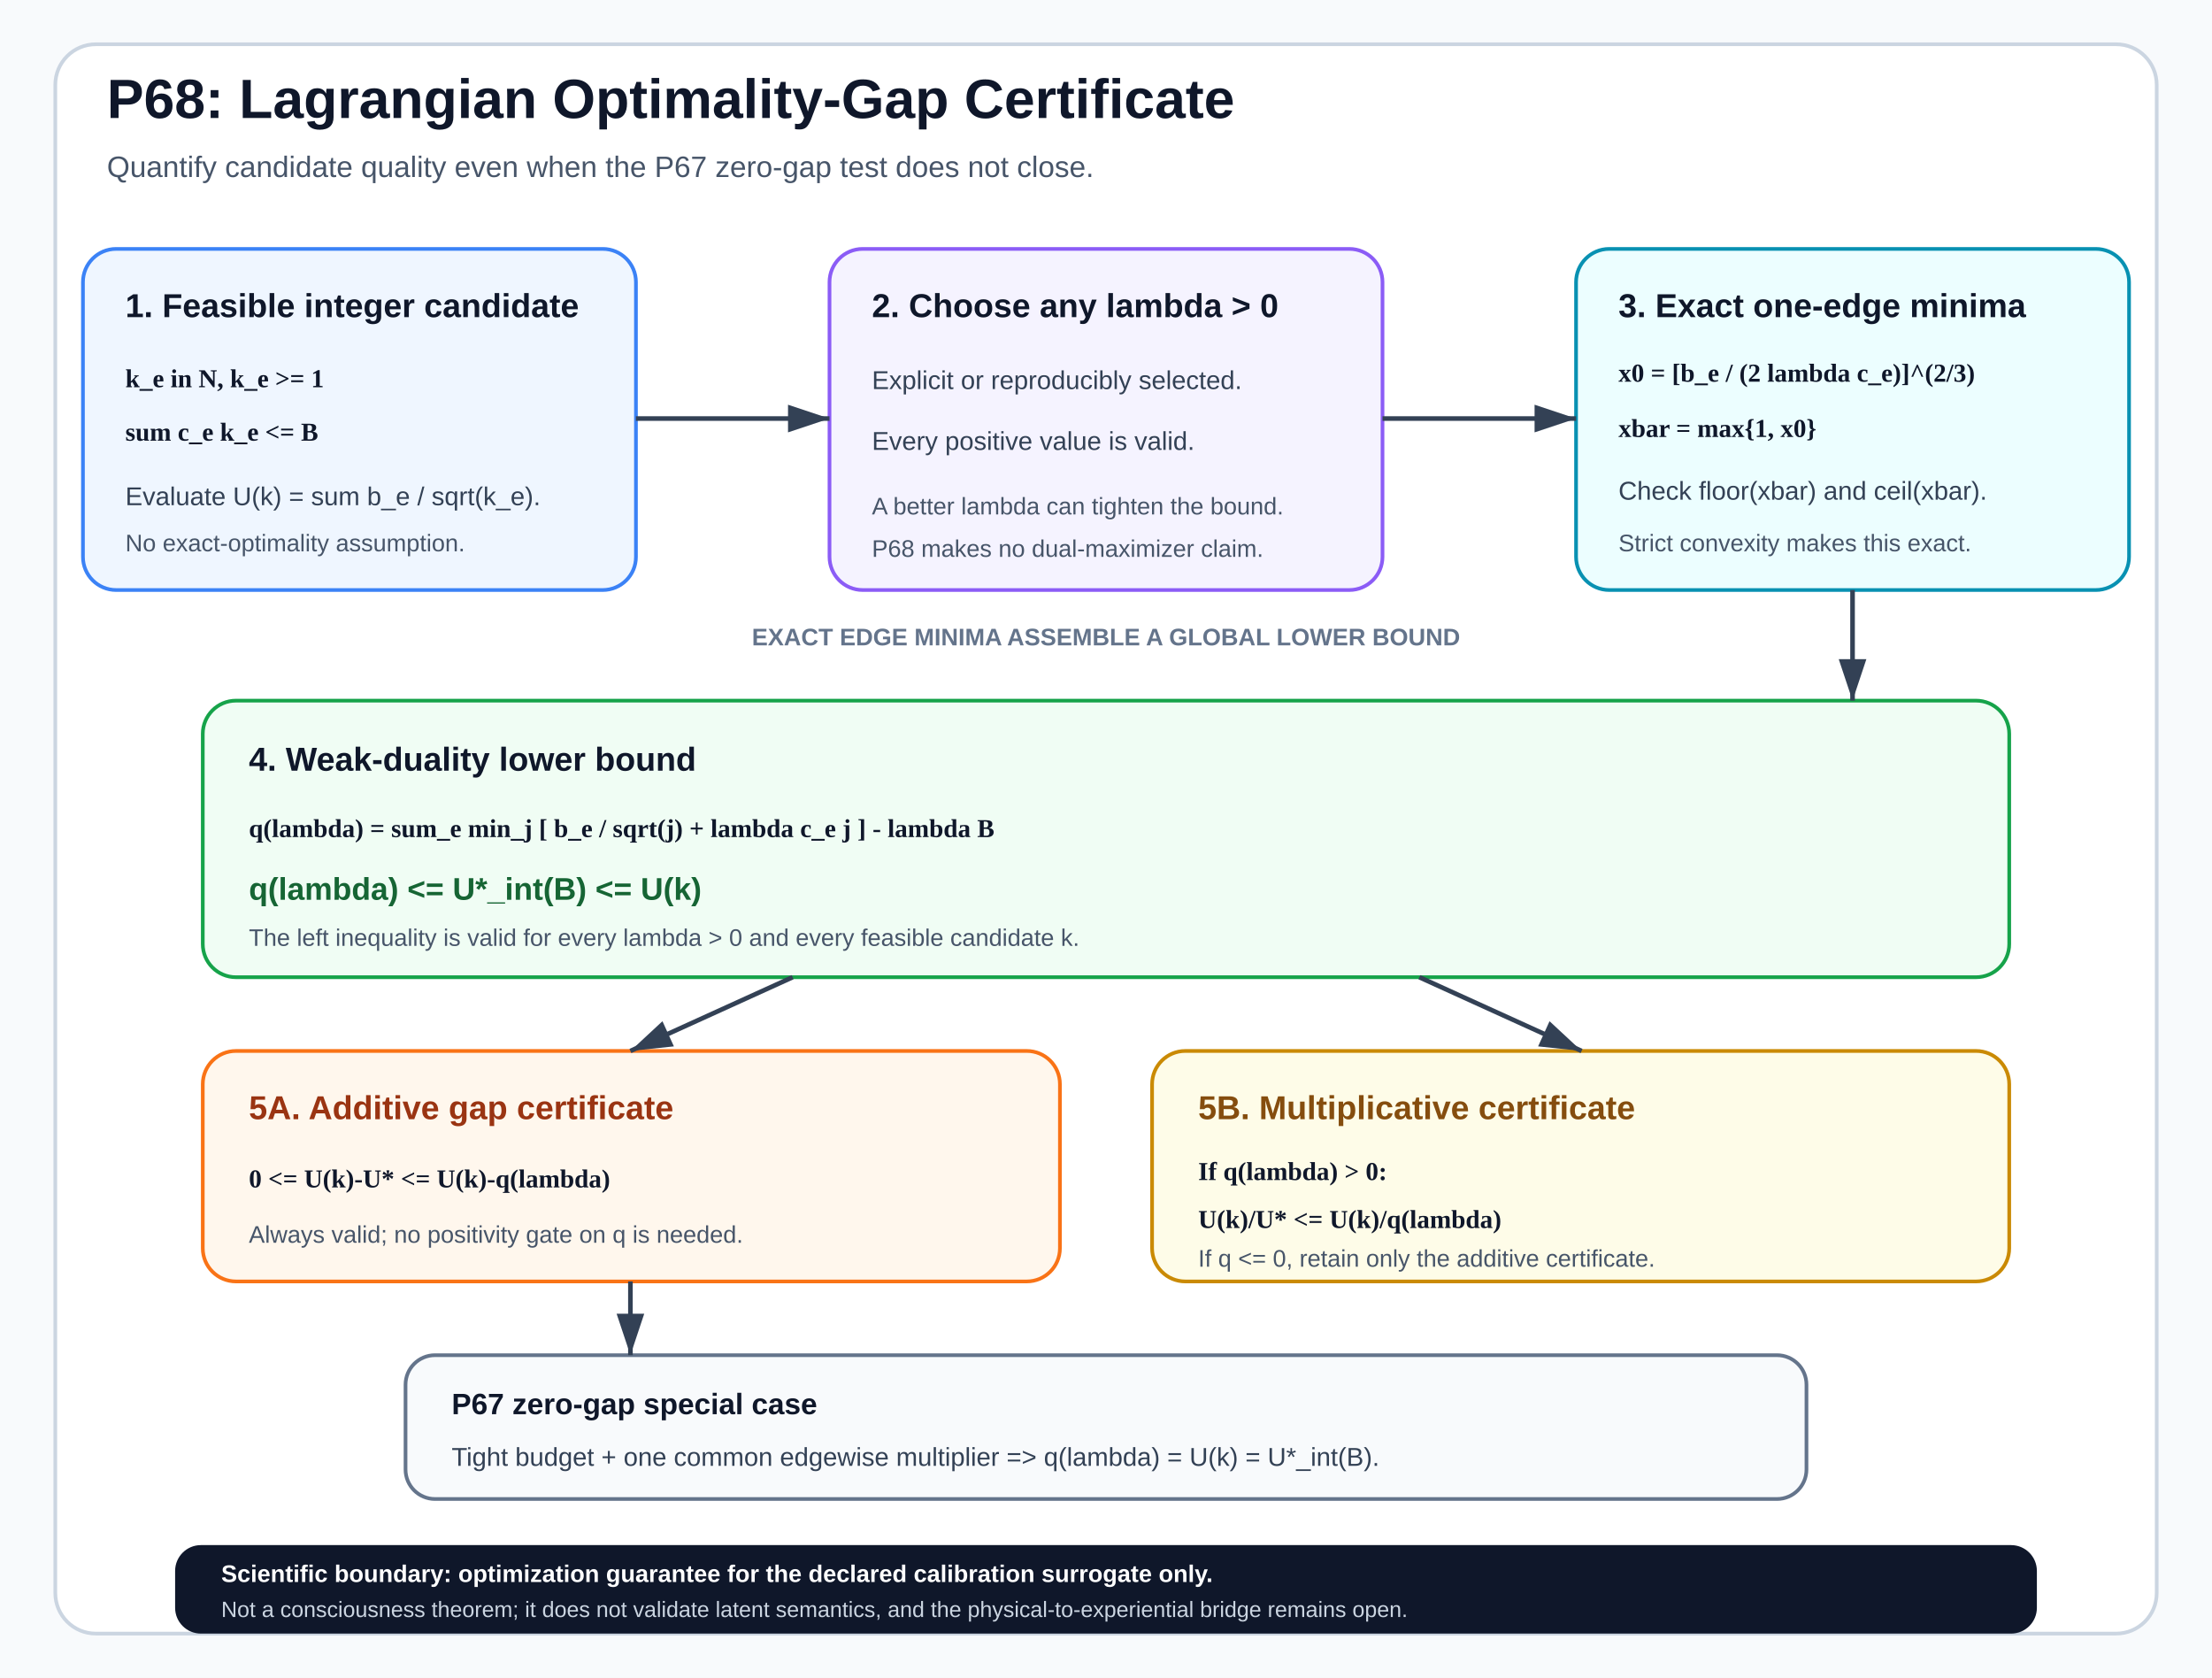
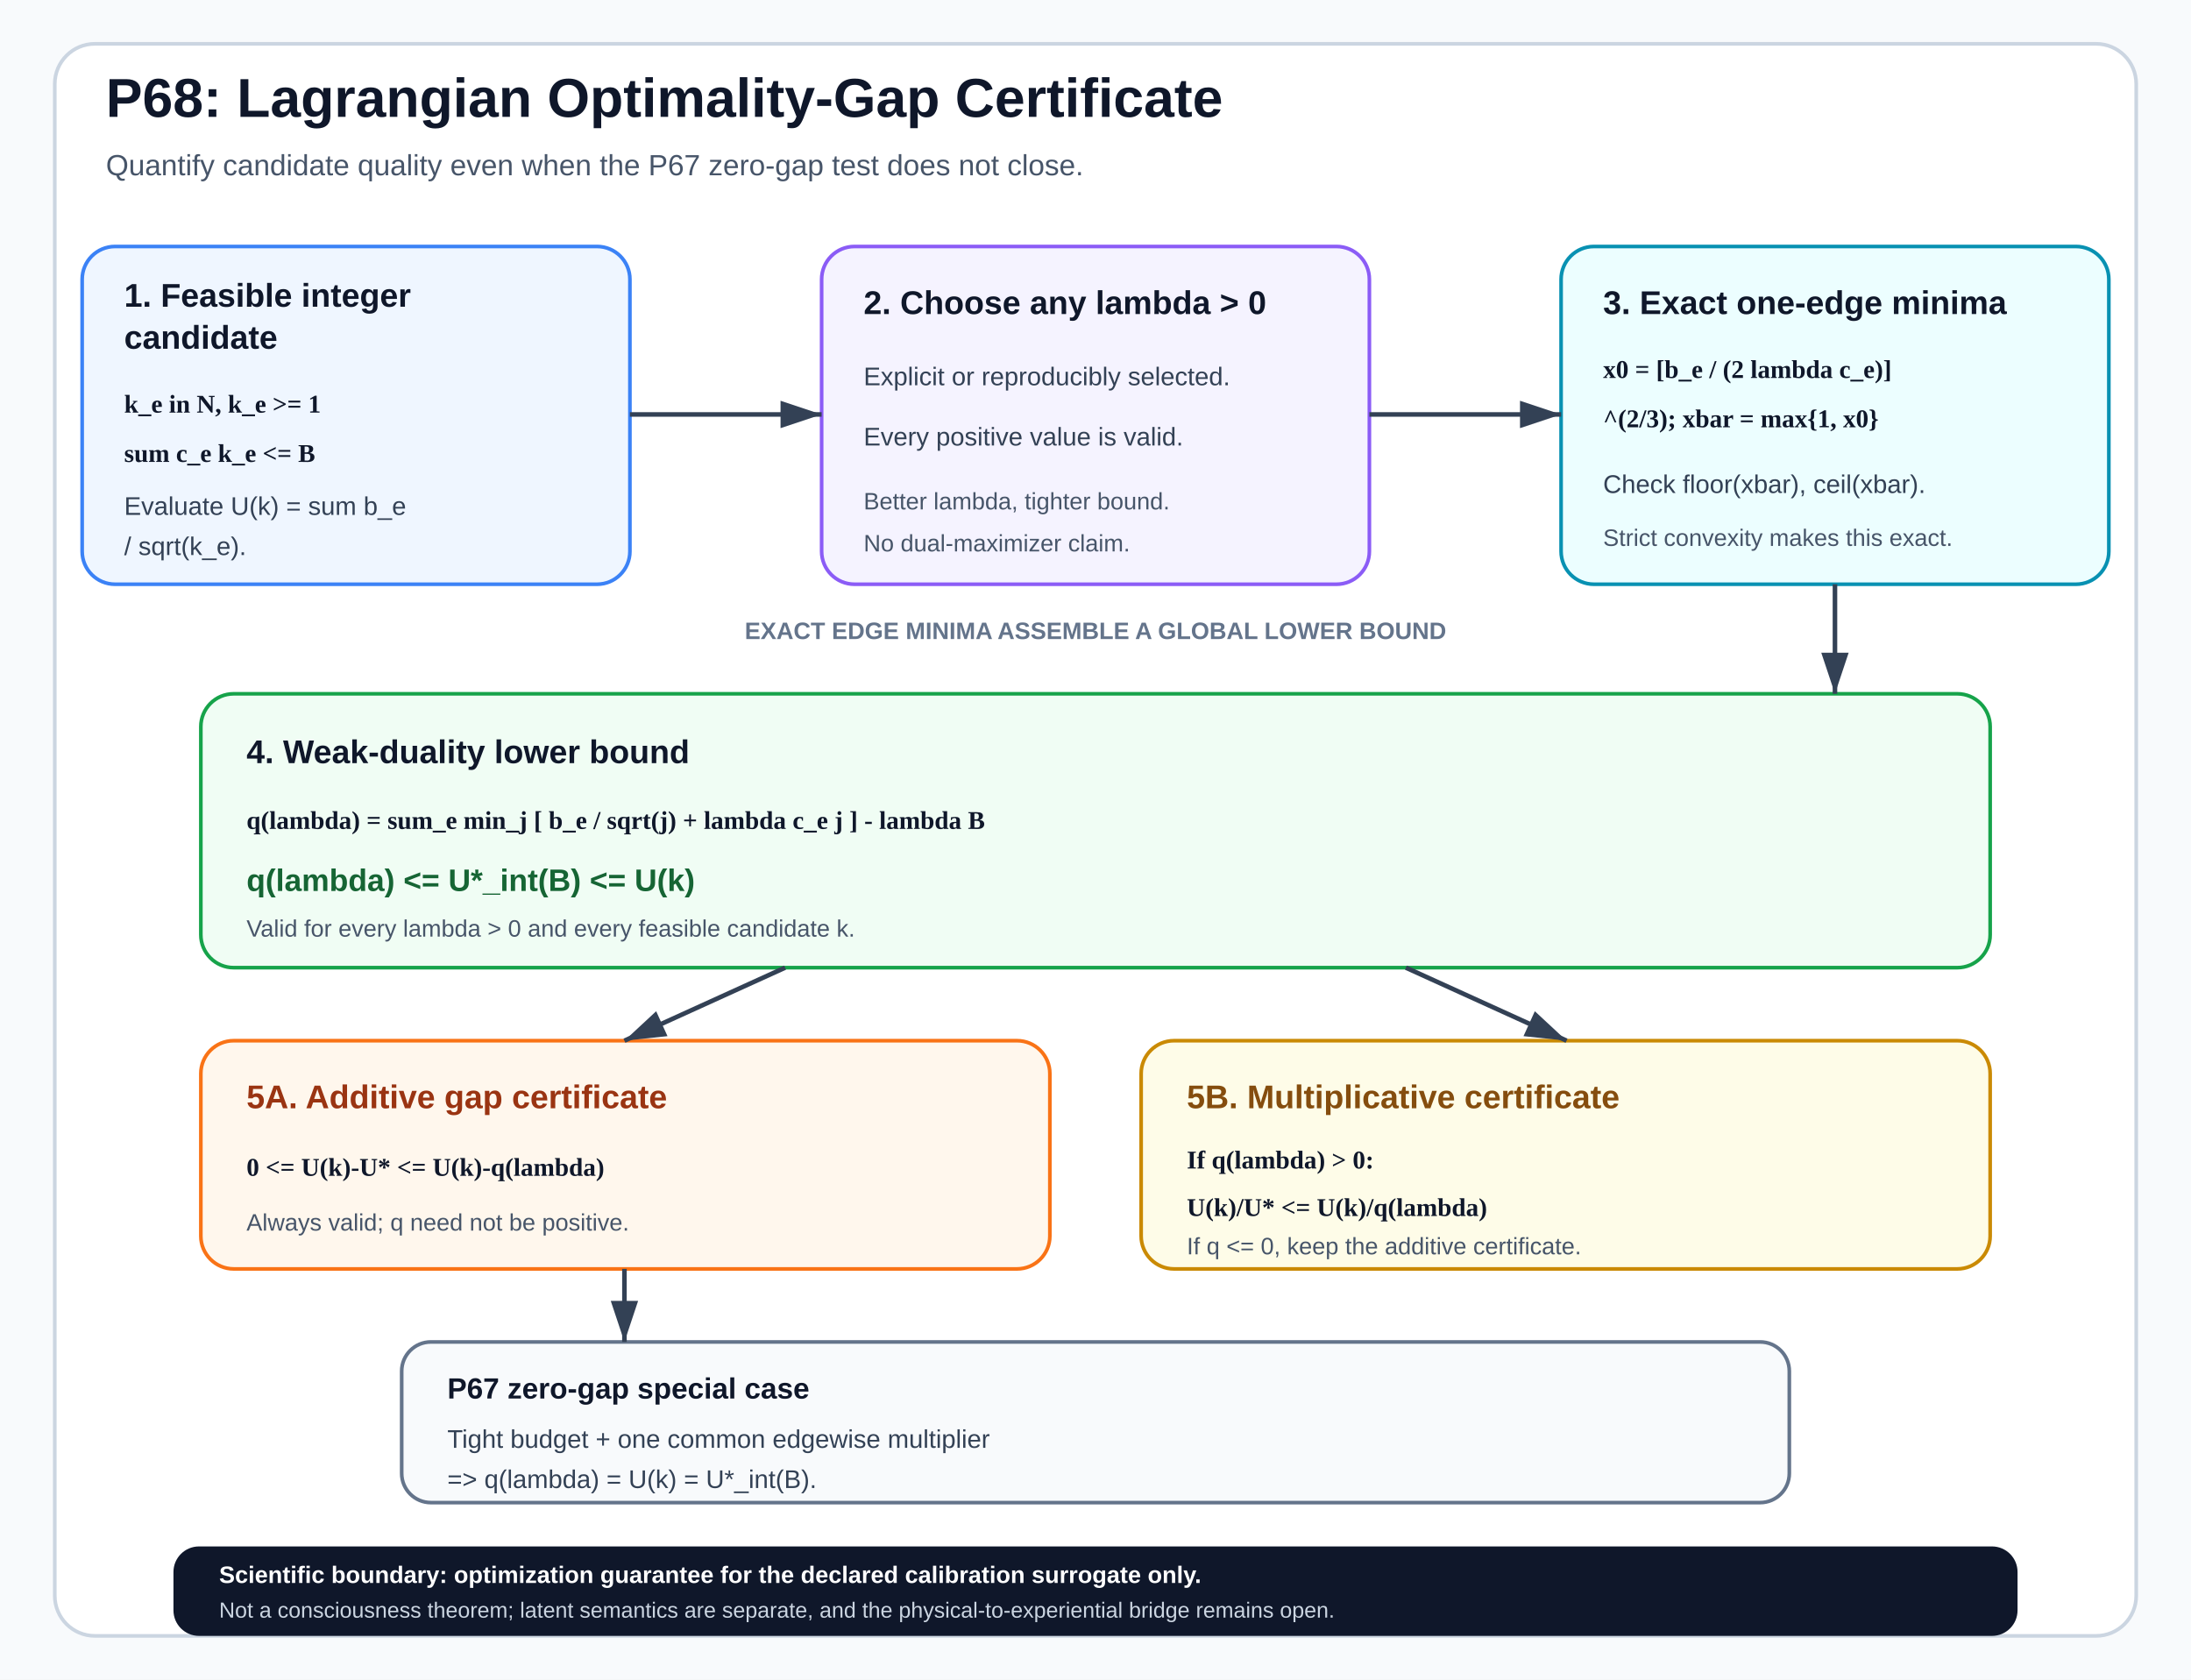
- <svg xmlns="http://www.w3.org/2000/svg" width="1200" height="910" viewBox="0 0 1200 910" role="img" aria-labelledby="title desc">
+ <svg xmlns="http://www.w3.org/2000/svg" width="1200" height="920" viewBox="0 0 1200 920" role="img" aria-labelledby="title desc">
  <defs>
    <marker id="arrow" markerWidth="10" markerHeight="10" refX="9" refY="3" orient="auto" markerUnits="strokeWidth">
      <path d="M0,0 L0,6 L9,3 z" fill="#334155" />
    </marker>
    <style>
      .title { font: 700 30px Arial, sans-serif; fill: #0f172a; }
      .subtitle { font: 400 16px Arial, sans-serif; fill: #475569; }
      .stageTitle { font: 700 18px Arial, sans-serif; fill: #0f172a; }
      .body { font: 400 14px Arial, sans-serif; fill: #334155; }
      .note { font: 400 13px Arial, sans-serif; fill: #475569; }
      .math { font: 600 14px Georgia, 'Times New Roman', serif; fill: #0f172a; }
    </style>
  </defs>
-   <rect x="0" y="0" width="1200" height="910" fill="#f8fafc" />
-   <rect x="30" y="24" width="1140" height="862" rx="22" fill="#ffffff" stroke="#cbd5e1" stroke-width="2" />
+   <rect x="0" y="0" width="1200" height="920" fill="#f8fafc" />
+   <rect x="30" y="24" width="1140" height="872" rx="22" fill="#ffffff" stroke="#cbd5e1" stroke-width="2" />
  <text x="58" y="64" class="title">P68: Lagrangian Optimality-Gap Certificate</text>
  <text x="58" y="96" class="subtitle">Quantify candidate quality even when the P67 zero-gap test does not close.</text>
  <g id="block-candidate" data-x="45" data-y="135" data-w="300" data-h="185">
    <rect x="45" y="135" width="300" height="185" rx="18" fill="#eff6ff" stroke="#3b82f6" stroke-width="2" />
-     <text x="68" y="172" class="stageTitle">1. Feasible integer candidate</text>
-     <text x="68" y="210" class="math">k_e in N, k_e &gt;= 1</text>
-     <text x="68" y="239" class="math">sum c_e k_e &lt;= B</text>
-     <text x="68" y="274" class="body">Evaluate U(k) = sum b_e / sqrt(k_e).</text>
-     <text x="68" y="299" class="note">No exact-optimality assumption.</text>
+     <text x="68" y="168" class="stageTitle">1. Feasible integer</text>
+     <text x="68" y="191" class="stageTitle">candidate</text>
+     <text x="68" y="226" class="math">k_e in N, k_e &gt;= 1</text>
+     <text x="68" y="253" class="math">sum c_e k_e &lt;= B</text>
+     <text x="68" y="282" class="body">Evaluate U(k) = sum b_e</text>
+     <text x="68" y="304" class="body">/ sqrt(k_e).</text>
  </g>
  <g id="block-lambda" data-x="450" data-y="135" data-w="300" data-h="185">
    <rect x="450" y="135" width="300" height="185" rx="18" fill="#f5f3ff" stroke="#8b5cf6" stroke-width="2" />
    <text x="473" y="172" class="stageTitle">2. Choose any lambda &gt; 0</text>
    <text x="473" y="211" class="body">Explicit or reproducibly selected.</text>
    <text x="473" y="244" class="body">Every positive value is valid.</text>
-     <text x="473" y="279" class="note">A better lambda can tighten the bound.</text>
-     <text x="473" y="302" class="note">P68 makes no dual-maximizer claim.</text>
+     <text x="473" y="279" class="note">Better lambda, tighter bound.</text>
+     <text x="473" y="302" class="note">No dual-maximizer claim.</text>
  </g>
  <g id="block-edge" data-x="855" data-y="135" data-w="300" data-h="185">
    <rect x="855" y="135" width="300" height="185" rx="18" fill="#ecfeff" stroke="#0891b2" stroke-width="2" />
    <text x="878" y="172" class="stageTitle">3. Exact one-edge minima</text>
-     <text x="878" y="207" class="math">x0 = [b_e / (2 lambda c_e)]^(2/3)</text>
-     <text x="878" y="237" class="math">xbar = max{1, x0}</text>
-     <text x="878" y="271" class="body">Check floor(xbar) and ceil(xbar).</text>
+     <text x="878" y="207" class="math">x0 = [b_e / (2 lambda c_e)]</text>
+     <text x="878" y="234" class="math">^(2/3); xbar = max{1, x0}</text>
+     <text x="878" y="270" class="body">Check floor(xbar), ceil(xbar).</text>
    <text x="878" y="299" class="note">Strict convexity makes this exact.</text>
  </g>
  <line id="arrow-1" x1="345" y1="227" x2="450" y2="227" stroke="#334155" stroke-width="2.5" marker-end="url(#arrow)" data-source="block-candidate" data-target="block-lambda" />
  <line id="arrow-2" x1="750" y1="227" x2="855" y2="227" stroke="#334155" stroke-width="2.5" marker-end="url(#arrow)" data-source="block-lambda" data-target="block-edge" />
  <text x="600" y="350" text-anchor="middle" font-family="Arial, sans-serif" font-size="13" font-weight="700" fill="#64748b">EXACT EDGE MINIMA ASSEMBLE A GLOBAL LOWER BOUND</text>
  <g id="block-dual" data-x="110" data-y="380" data-w="980" data-h="150">
    <rect x="110" y="380" width="980" height="150" rx="18" fill="#f0fdf4" stroke="#16a34a" stroke-width="2" />
    <text x="135" y="418" class="stageTitle">4. Weak-duality lower bound</text>
    <text x="135" y="454" class="math">q(lambda) = sum_e min_j [ b_e / sqrt(j) + lambda c_e j ] - lambda B</text>
    <text x="135" y="488" font-family="Arial, sans-serif" font-size="17" font-weight="700" fill="#166534">q(lambda) &lt;= U*_int(B) &lt;= U(k)</text>
-     <text x="135" y="513" class="note">The left inequality is valid for every lambda &gt; 0 and every feasible candidate k.</text>
+     <text x="135" y="513" class="note">Valid for every lambda &gt; 0 and every feasible candidate k.</text>
  </g>
  <line id="arrow-3" x1="1005" y1="320" x2="1005" y2="380" stroke="#334155" stroke-width="2.5" marker-end="url(#arrow)" data-source="block-edge" data-target="block-dual" />
  <g id="block-additive" data-x="110" data-y="570" data-w="465" data-h="125">
    <rect x="110" y="570" width="465" height="125" rx="18" fill="#fff7ed" stroke="#f97316" stroke-width="2" />
    <text x="135" y="607" font-family="Arial, sans-serif" font-size="18" font-weight="700" fill="#9a3412">5A. Additive gap certificate</text>
    <text x="135" y="644" class="math">0 &lt;= U(k)-U* &lt;= U(k)-q(lambda)</text>
-     <text x="135" y="674" class="note">Always valid; no positivity gate on q is needed.</text>
+     <text x="135" y="674" class="note">Always valid; q need not be positive.</text>
  </g>
  <g id="block-multiplicative" data-x="625" data-y="570" data-w="465" data-h="125">
    <rect x="625" y="570" width="465" height="125" rx="18" fill="#fefce8" stroke="#ca8a04" stroke-width="2" />
    <text x="650" y="607" font-family="Arial, sans-serif" font-size="18" font-weight="700" fill="#854d0e">5B. Multiplicative certificate</text>
    <text x="650" y="640" class="math">If q(lambda) &gt; 0:</text>
    <text x="650" y="666" class="math">U(k)/U* &lt;= U(k)/q(lambda)</text>
-     <text x="650" y="687" class="note">If q &lt;= 0, retain only the additive certificate.</text>
+     <text x="650" y="687" class="note">If q &lt;= 0, keep the additive certificate.</text>
  </g>
  <line id="arrow-4" x1="430" y1="530" x2="342" y2="570" stroke="#334155" stroke-width="2.5" marker-end="url(#arrow)" data-source="block-dual" data-target="block-additive" />
  <line id="arrow-5" x1="770" y1="530" x2="858" y2="570" stroke="#334155" stroke-width="2.5" marker-end="url(#arrow)" data-source="block-dual" data-target="block-multiplicative" />
-   <g id="block-p67" data-x="220" data-y="735" data-w="760" data-h="78">
-     <rect x="220" y="735" width="760" height="78" rx="16" fill="#f8fafc" stroke="#64748b" stroke-width="2" />
-     <text x="245" y="767" font-family="Arial, sans-serif" font-size="16" font-weight="700" fill="#0f172a">P67 zero-gap special case</text>
-     <text x="245" y="795" class="body">Tight budget + one common edgewise multiplier  =&gt;  q(lambda) = U(k) = U*_int(B).</text>
+   <g id="block-p67" data-x="220" data-y="735" data-w="760" data-h="88">
+     <rect x="220" y="735" width="760" height="88" rx="16" fill="#f8fafc" stroke="#64748b" stroke-width="2" />
+     <text x="245" y="766" font-family="Arial, sans-serif" font-size="16" font-weight="700" fill="#0f172a">P67 zero-gap special case</text>
+     <text x="245" y="793" class="body">Tight budget + one common edgewise multiplier</text>
+     <text x="245" y="815" class="body">=&gt; q(lambda) = U(k) = U*_int(B).</text>
  </g>
  <line id="arrow-6" x1="342" y1="695" x2="342" y2="735" stroke="#334155" stroke-width="2.5" marker-end="url(#arrow)" data-source="block-additive" data-target="block-p67" />
-   <g id="block-boundary" data-x="95" data-y="838" data-w="1010" data-h="48">
-     <rect x="95" y="838" width="1010" height="48" rx="14" fill="#0f172a" />
-     <text x="120" y="858" font-family="Arial, sans-serif" font-size="13" font-weight="700" fill="#ffffff">Scientific boundary: optimization guarantee for the declared calibration surrogate only.</text>
-     <text x="120" y="877" font-family="Arial, sans-serif" font-size="12" fill="#cbd5e1">Not a consciousness theorem; it does not validate latent semantics, and the physical-to-experiential bridge remains open.</text>
+   <g id="block-boundary" data-x="95" data-y="847" data-w="1010" data-h="49">
+     <rect x="95" y="847" width="1010" height="49" rx="14" fill="#0f172a" />
+     <text x="120" y="867" font-family="Arial, sans-serif" font-size="13" font-weight="700" fill="#ffffff">Scientific boundary: optimization guarantee for the declared calibration surrogate only.</text>
+     <text x="120" y="886" font-family="Arial, sans-serif" font-size="12" fill="#cbd5e1">Not a consciousness theorem; latent semantics are separate, and the physical-to-experiential bridge remains open.</text>
  </g>
</svg>
